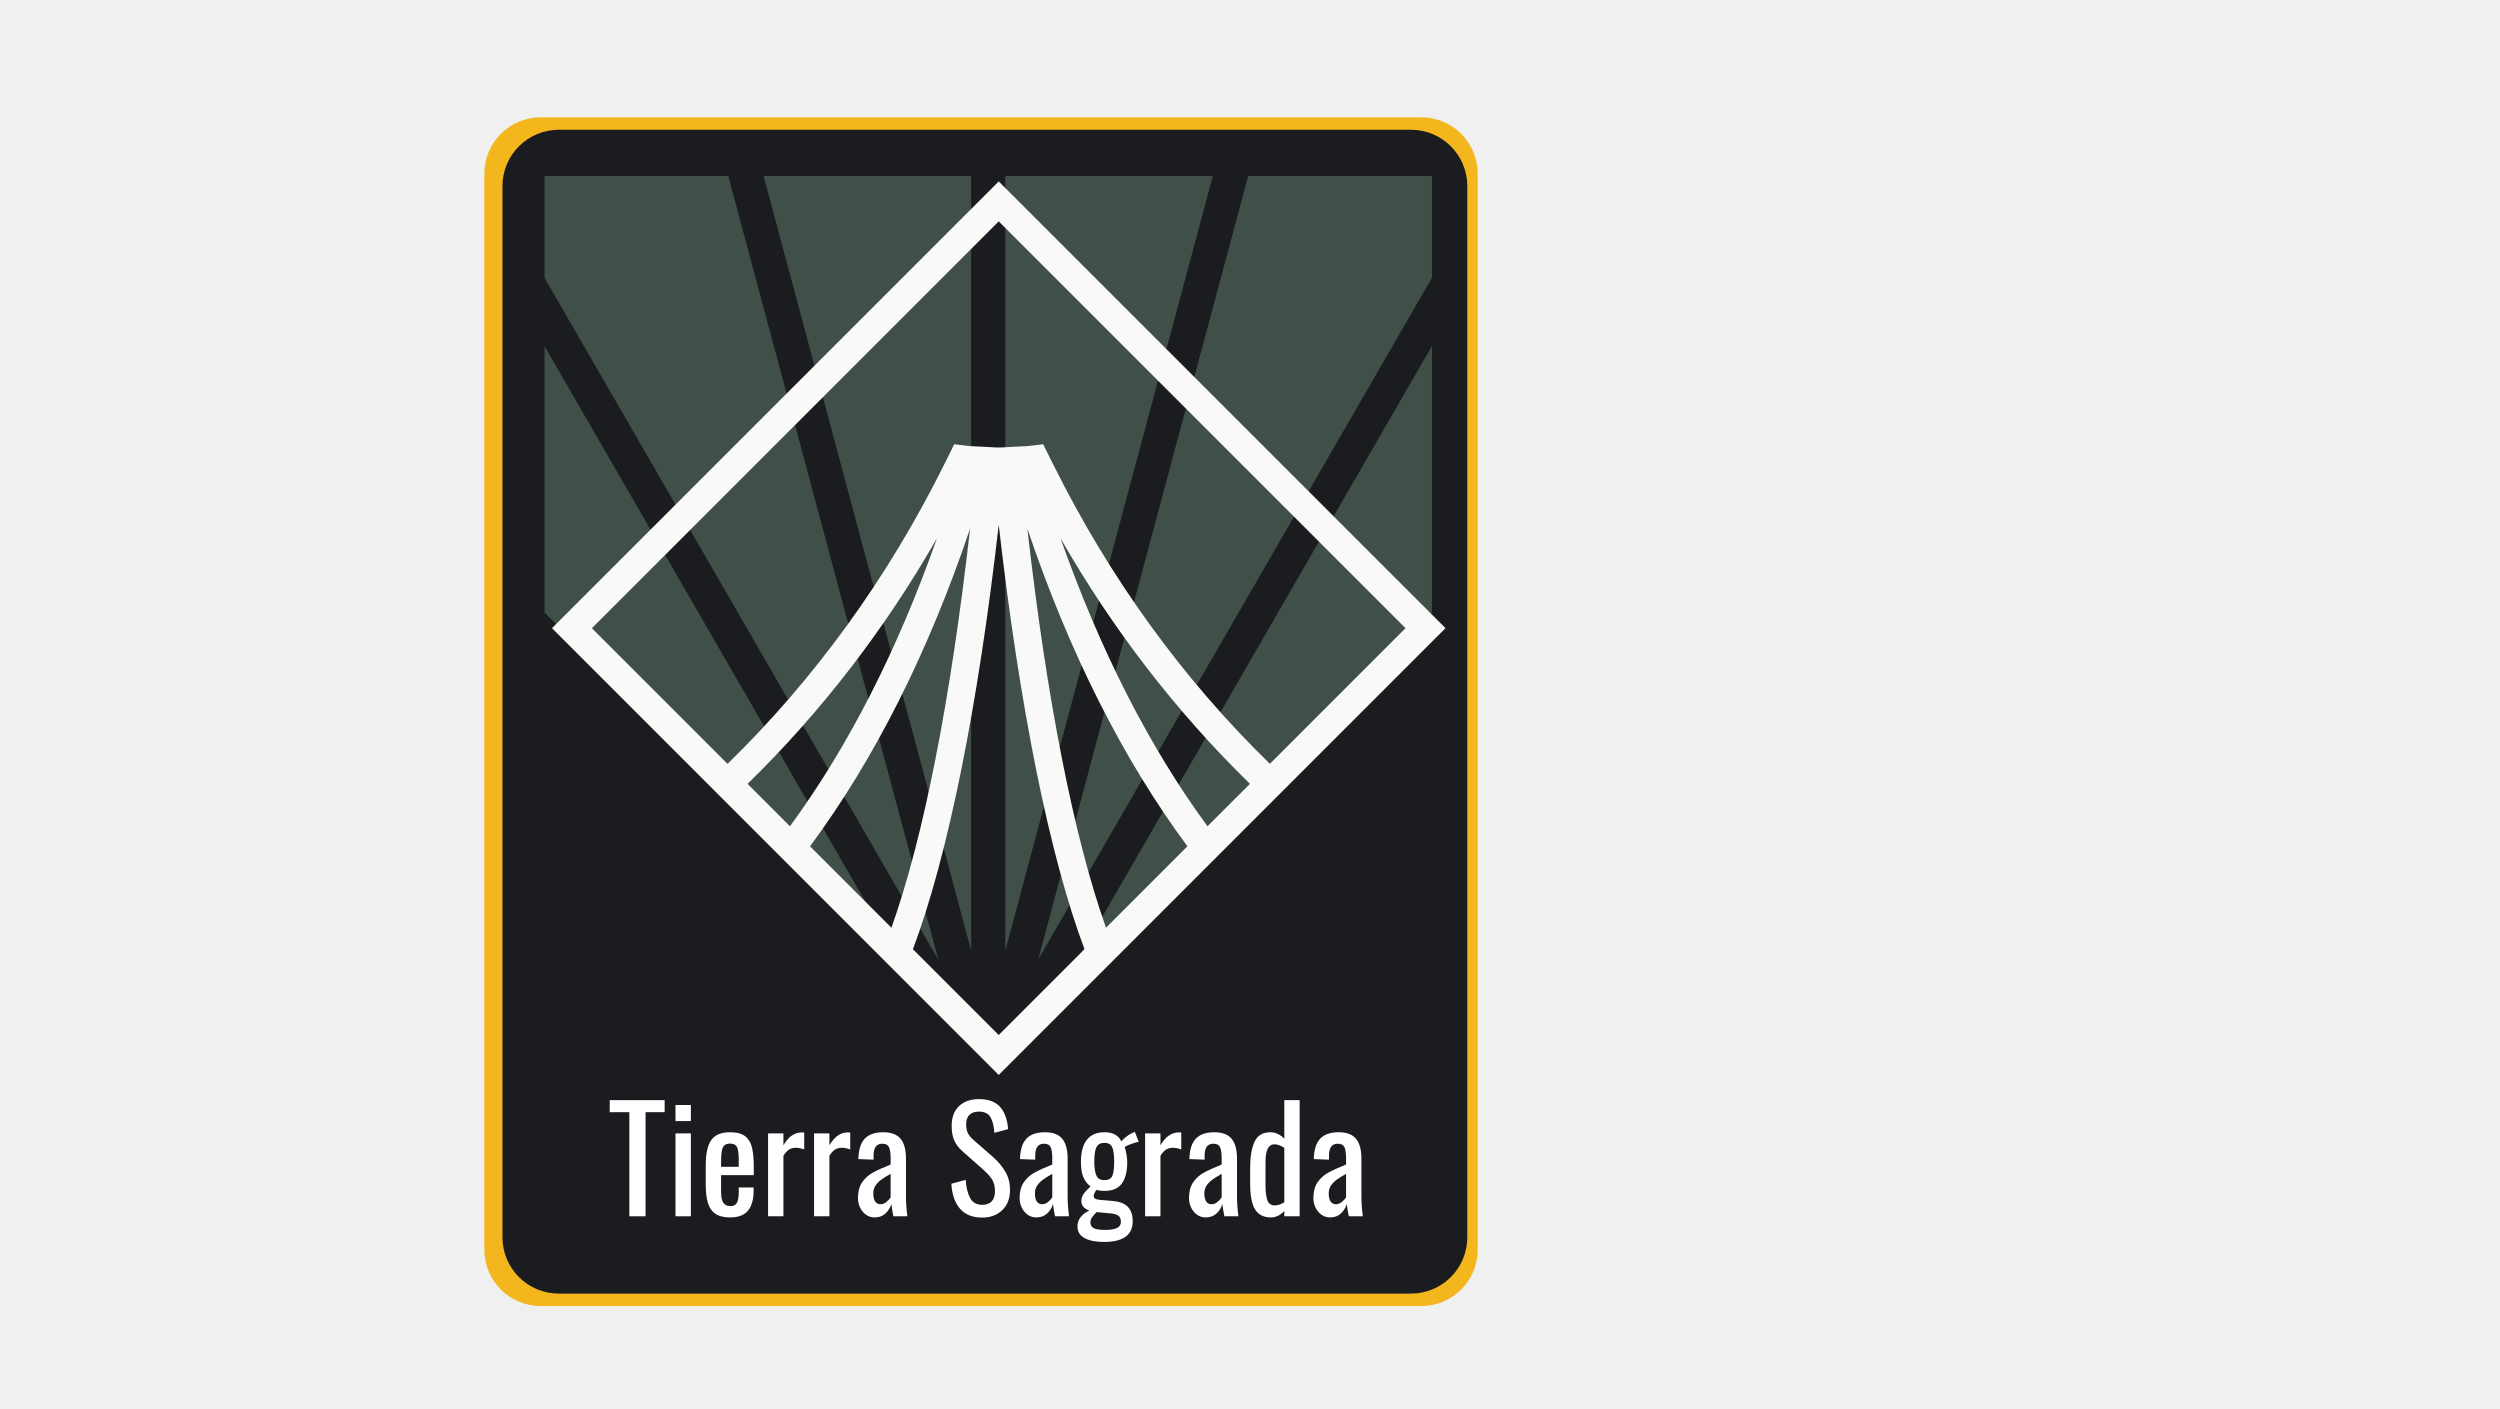
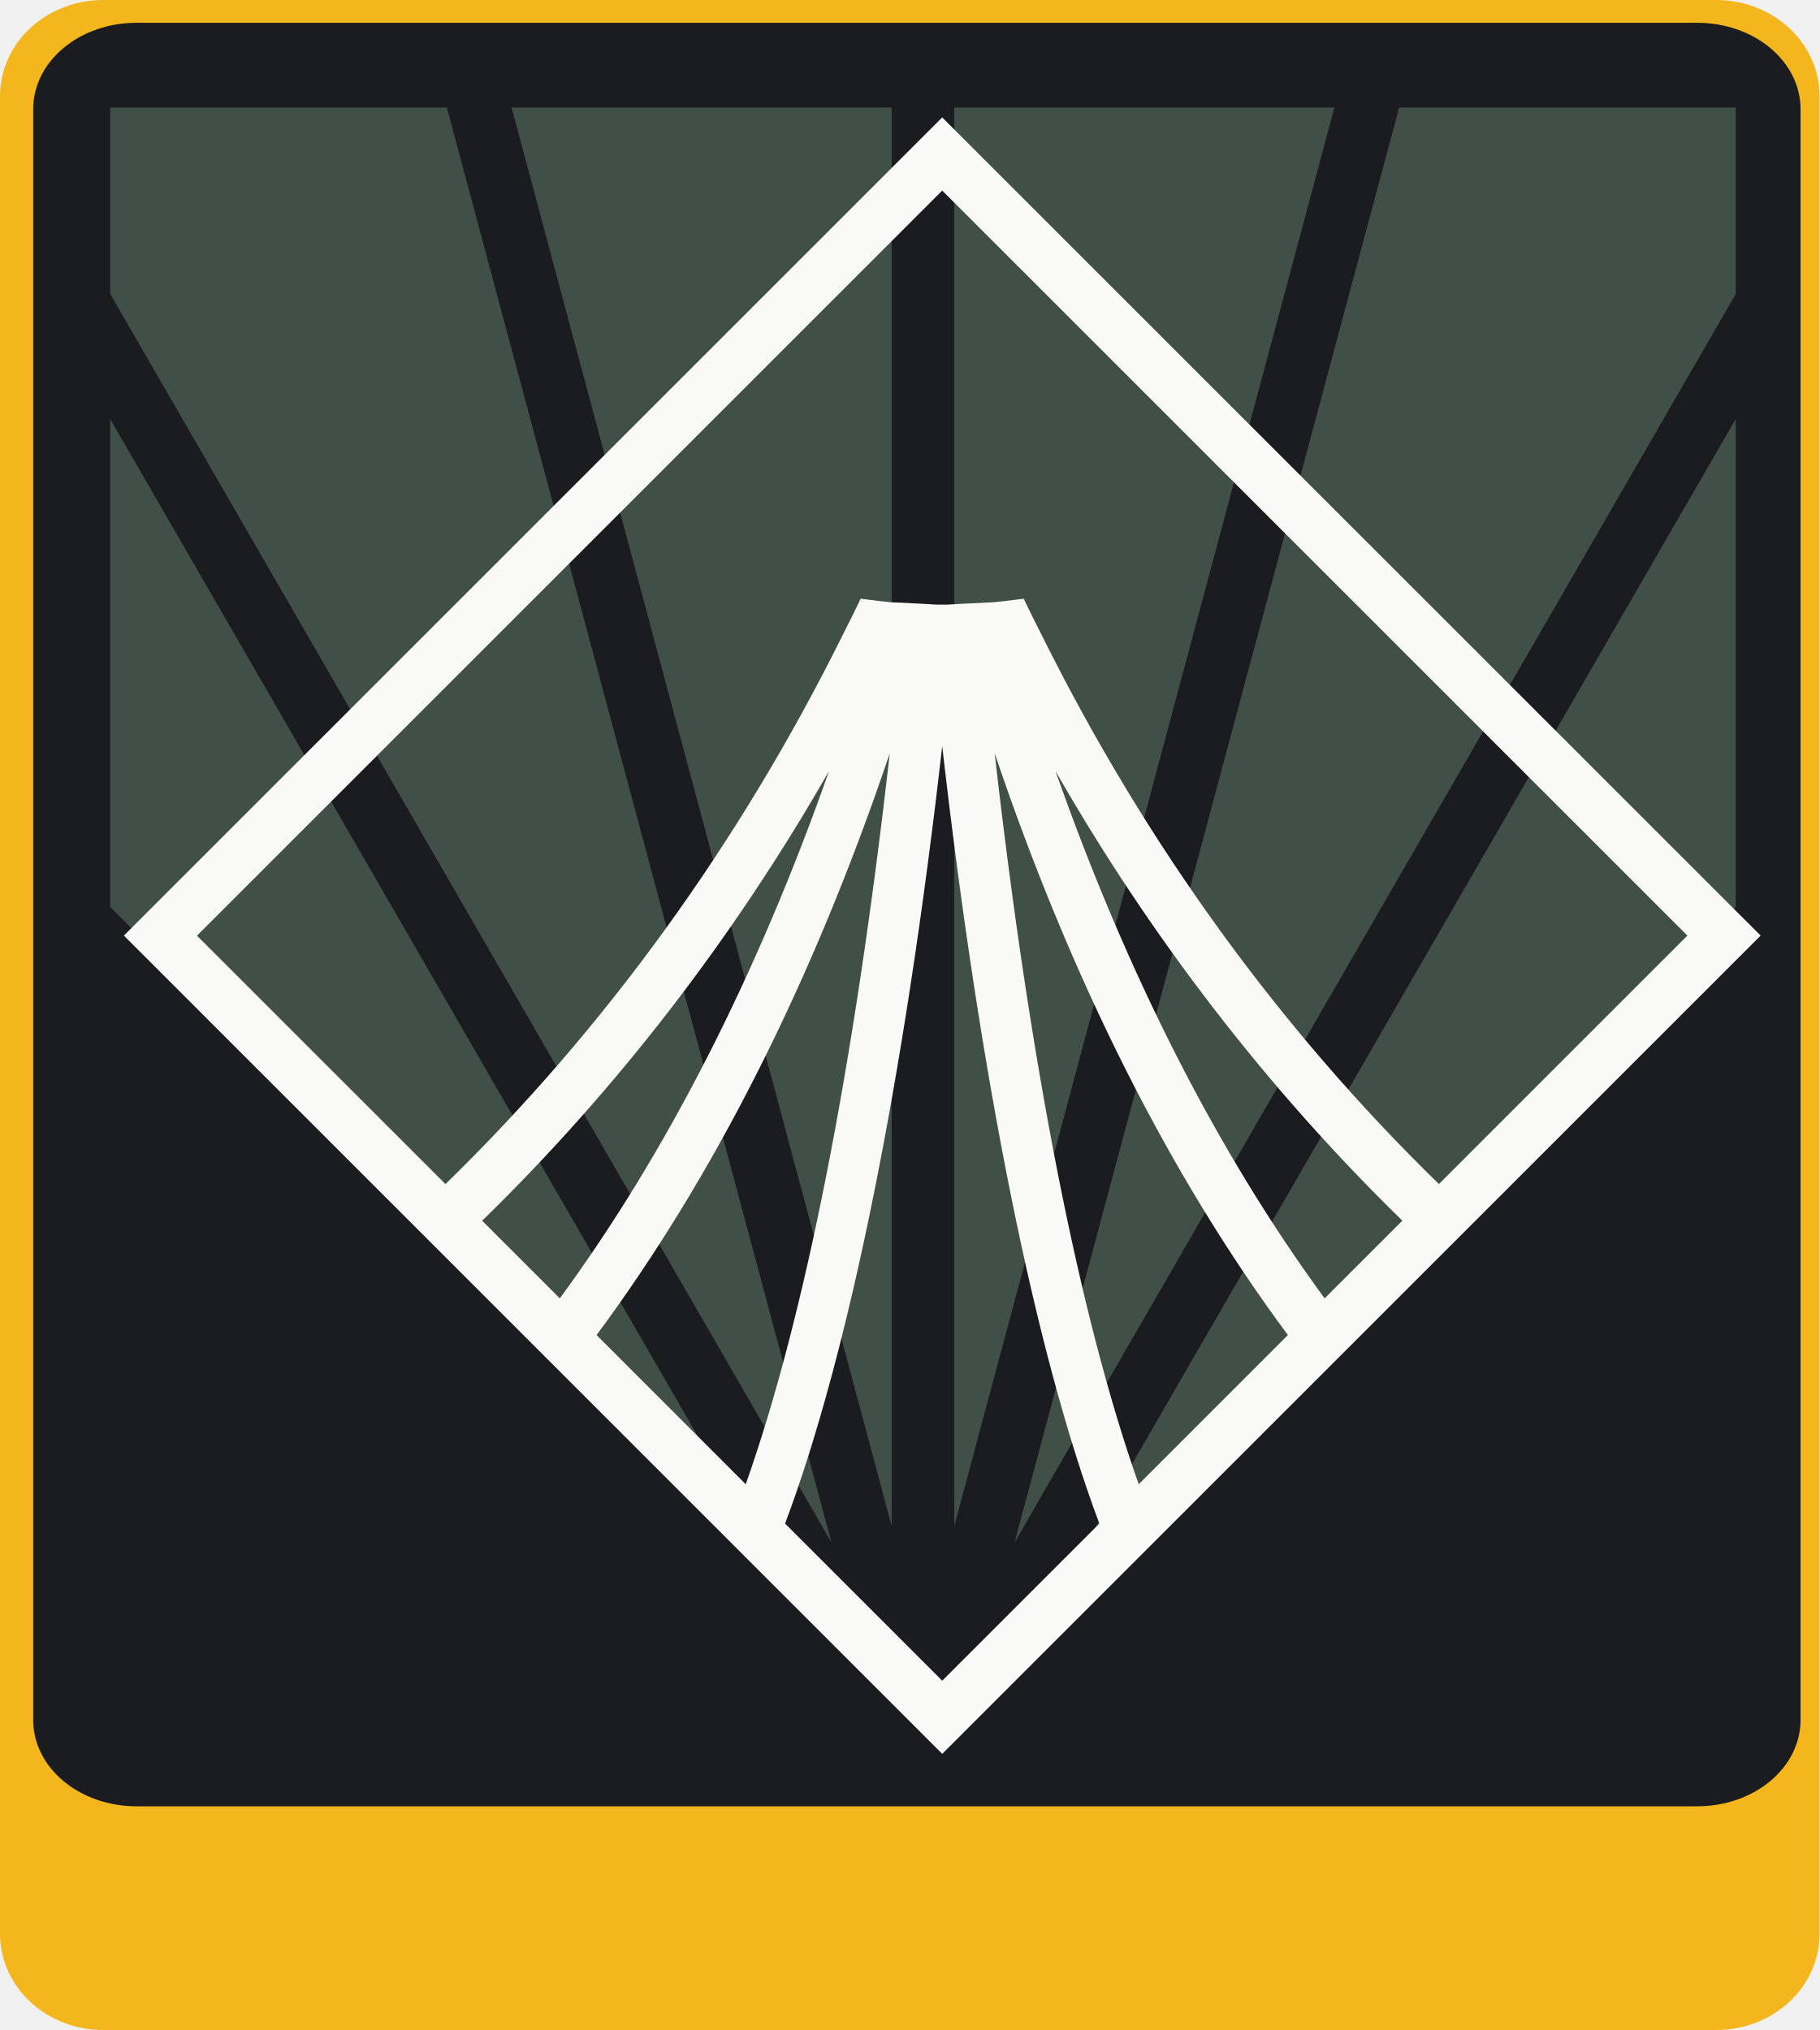
- <svg xmlns="http://www.w3.org/2000/svg" width="1640" zoomAndPan="magnify" viewBox="0 0 1230 693" height="924" preserveAspectRatio="xMidYMid meet" version="1.0">
-   <defs>
-     <g />
+ <svg xmlns="http://www.w3.org/2000/svg" width="651.63" zoomAndPan="magnify" viewBox="0 0 488.723 545.334" height="727.112" preserveAspectRatio="xMidYMid meet" version="1.0" id="svg154">
+   <defs id="defs22">
+     <g id="g2" />
    <clipPath id="3680d14870">
-       <path d="M 238.297 57.723 L 727.02 57.723 L 727.02 642.574 L 238.297 642.574 Z M 238.297 57.723 " clip-rule="nonzero" />
+       <path d="M 238.297,57.723 H 727.02 V 642.574 H 238.297 Z m 0,0" clip-rule="nonzero" id="path4" />
    </clipPath>
    <clipPath id="83f38a6a0f">
-       <path d="M 266.008 57.723 L 699.309 57.723 C 706.66 57.723 713.707 60.645 718.902 65.84 C 724.102 71.035 727.02 78.086 727.02 85.434 L 727.02 614.863 C 727.02 622.215 724.102 629.262 718.902 634.457 C 713.707 639.656 706.66 642.574 699.309 642.574 L 266.008 642.574 C 258.656 642.574 251.609 639.656 246.41 634.457 C 241.215 629.262 238.297 622.215 238.297 614.863 L 238.297 85.434 C 238.297 78.086 241.215 71.035 246.41 65.84 C 251.609 60.645 258.656 57.723 266.008 57.723 " clip-rule="nonzero" />
+       <path d="m 266.008,57.723 h 433.301 c 7.352,0 14.398,2.922 19.594,8.117 5.199,5.195 8.117,12.246 8.117,19.594 V 614.863 c 0,7.352 -2.918,14.398 -8.117,19.594 -5.195,5.199 -12.242,8.117 -19.594,8.117 H 266.008 c -7.352,0 -14.398,-2.918 -19.598,-8.117 -5.195,-5.195 -8.113,-12.242 -8.113,-19.594 V 85.434 c 0,-7.348 2.918,-14.398 8.113,-19.594 5.199,-5.195 12.246,-8.117 19.598,-8.117" clip-rule="nonzero" id="path7" />
    </clipPath>
    <clipPath id="757e36f70c">
-       <path d="M 247.207 63.844 L 721.914 63.844 L 721.914 636.453 L 247.207 636.453 Z M 247.207 63.844 " clip-rule="nonzero" />
+       <path d="M 247.207,63.844 H 721.914 V 636.453 H 247.207 Z m 0,0" clip-rule="nonzero" id="path10" />
    </clipPath>
    <clipPath id="e4240d8452">
-       <path d="M 274.918 63.844 L 694.203 63.844 C 701.555 63.844 708.602 66.762 713.797 71.961 C 718.996 77.156 721.914 84.203 721.914 91.555 L 721.914 608.746 C 721.914 616.094 718.996 623.141 713.797 628.34 C 708.602 633.535 701.555 636.453 694.203 636.453 L 274.918 636.453 C 267.566 636.453 260.52 633.535 255.324 628.34 C 250.125 623.141 247.207 616.094 247.207 608.746 L 247.207 91.555 C 247.207 84.203 250.125 77.156 255.324 71.961 C 260.52 66.762 267.566 63.844 274.918 63.844 " clip-rule="nonzero" />
+       <path d="m 274.918,63.844 h 419.285 c 7.352,0 14.398,2.918 19.594,8.117 5.199,5.195 8.117,12.242 8.117,19.594 V 608.746 c 0,7.348 -2.918,14.395 -8.117,19.594 -5.195,5.195 -12.242,8.113 -19.594,8.113 H 274.918 c -7.352,0 -14.398,-2.918 -19.594,-8.113 -5.199,-5.199 -8.117,-12.246 -8.117,-19.594 V 91.555 c 0,-7.352 2.918,-14.398 8.117,-19.594 5.195,-5.199 12.242,-8.117 19.594,-8.117" clip-rule="nonzero" id="path13" />
    </clipPath>
    <clipPath id="59be338f14">
-       <path d="M 267.883 86.559 L 704.504 86.559 L 704.504 480.488 L 267.883 480.488 Z M 267.883 86.559 " clip-rule="nonzero" />
+       <path d="m 267.883,86.559 h 436.621 V 480.488 h -436.621 z m 0,0" clip-rule="nonzero" id="path16" />
    </clipPath>
    <clipPath id="16da0d39ef">
-       <path d="M 271.574 89.262 L 711.188 89.262 L 711.188 528.875 L 271.574 528.875 Z M 271.574 89.262 " clip-rule="nonzero" />
+       <path d="M 271.574,89.262 H 711.188 V 528.875 H 271.574 Z m 0,0" clip-rule="nonzero" id="path19" />
    </clipPath>
  </defs>
-   <g clip-path="url(#3680d14870)">
-     <g clip-path="url(#83f38a6a0f)">
-       <path fill="#f3b71d" d="M 238.297 57.723 L 727.02 57.723 L 727.02 642.574 L 238.297 642.574 Z M 238.297 57.723 " fill-opacity="1" fill-rule="nonzero" />
+   <g clip-path="url(#3680d14870)" id="g28" transform="matrix(1,0,0,0.9324318,-238.2969,-53.82244)">
+     <g clip-path="url(#83f38a6a0f)" id="g26">
+       <path fill="#f3b71d" d="M 238.297,57.723 H 727.02 V 642.574 H 238.297 Z m 0,0" fill-opacity="1" fill-rule="nonzero" id="path24" />
    </g>
  </g>
-   <g clip-path="url(#757e36f70c)">
-     <g clip-path="url(#e4240d8452)">
-       <path fill="#1b1c1f" d="M 247.207 63.844 L 721.914 63.844 L 721.914 636.453 L 247.207 636.453 Z M 247.207 63.844 " fill-opacity="1" fill-rule="nonzero" />
+   <g clip-path="url(#757e36f70c)" id="g34" transform="matrix(1,0,0,0.8367258,-238.2969,-47.29862)">
+     <g clip-path="url(#e4240d8452)" id="g32">
+       <path fill="#1b1c1f" d="M 247.207,63.844 H 721.914 V 636.453 H 247.207 Z m 0,0" fill-opacity="1" fill-rule="nonzero" id="path30" />
    </g>
  </g>
-   <g clip-path="url(#59be338f14)">
-     <path fill="#414f49" d="M 447.027 480.449 L 267.883 301.355 L 267.883 170.266 Z M 358.316 86.598 L 267.91 86.598 L 267.91 136.699 L 461.613 472.082 Z M 704.504 301.355 L 704.504 170.266 L 525.355 480.449 Z M 494.609 86.598 L 494.609 467.707 L 596.711 86.598 Z M 704.504 136.699 L 704.504 86.598 L 614.098 86.598 L 510.801 472.082 Z M 477.805 86.598 L 375.703 86.598 L 477.805 467.707 Z M 477.805 86.598 " fill-opacity="1" fill-rule="nonzero" />
+   <g clip-path="url(#59be338f14)" id="g38" transform="translate(-238.2969,-57.72266)">
+     <path fill="#414f49" d="M 447.027,480.449 267.883,301.355 V 170.266 Z M 358.316,86.598 H 267.91 V 136.699 L 461.613,472.082 Z M 704.504,301.355 V 170.266 L 525.355,480.449 Z M 494.609,86.598 V 467.707 L 596.711,86.598 Z M 704.504,136.699 V 86.598 H 614.098 L 510.801,472.082 Z M 477.805,86.598 H 375.703 L 477.805,467.707 Z m 0,0" fill-opacity="1" fill-rule="nonzero" id="path36" />
  </g>
-   <g clip-path="url(#16da0d39ef)">
-     <path fill="#f9f9f7" d="M 491.371 89.262 L 271.574 309.059 L 491.371 528.875 L 711.188 309.059 Z M 367.801 385.652 C 403.98 350.363 435.238 309.812 460.961 264.875 C 441.59 319.875 417.34 367.414 388.66 406.512 Z M 398.535 416.367 C 430.246 373.594 456.684 321.117 477.277 260.105 C 467.762 344.164 454.496 411.602 438.594 456.445 Z M 491.371 509.223 L 449.164 467.016 C 466.332 421.344 481.16 347.816 491.371 258.184 C 501.586 347.816 516.414 421.344 533.578 467.016 Z M 544.148 456.445 C 528.266 411.602 514.98 344.125 505.465 260.105 C 526.062 321.098 552.496 373.594 584.211 416.367 Z M 594.082 406.512 C 565.422 367.414 541.172 319.875 521.801 264.875 C 547.523 309.793 578.781 350.324 614.961 385.637 Z M 518.297 228.734 L 517.035 226.227 C 516 224.191 514.98 222.137 513.984 220.066 L 513.266 218.559 L 511.023 218.84 C 509.18 219.066 507.332 219.312 505.43 219.48 C 504.824 219.539 504.203 219.559 503.582 219.574 L 497.984 219.859 C 497.344 219.895 496.723 219.934 496.062 219.953 L 494.52 220.047 C 493.934 220.086 493.352 220.121 492.746 220.141 L 489.957 220.141 C 489.375 220.141 488.773 220.102 488.188 220.047 L 486.625 219.953 C 485.984 219.934 485.359 219.895 484.719 219.859 L 479.125 219.574 C 478.504 219.559 477.879 219.539 477.277 219.48 C 475.395 219.312 473.547 219.086 471.699 218.84 L 469.457 218.559 L 468.742 220.066 C 467.801 222.043 466.801 224.004 465.82 225.965 L 464.426 228.754 C 436.711 284.469 400.891 333.949 357.949 375.816 L 291.207 309.078 L 491.371 108.914 L 691.516 309.059 L 624.777 375.801 C 581.836 333.949 546.035 284.469 518.297 228.734 Z M 518.297 228.734 " fill-opacity="1" fill-rule="nonzero" />
+   <g clip-path="url(#16da0d39ef)" id="g42" transform="translate(-238.2969,-57.72266)">
+     <path fill="#f9f9f7" d="M 491.371,89.262 271.574,309.059 491.371,528.875 711.188,309.059 Z M 367.801,385.652 c 36.18,-35.289 67.438,-75.84 93.16,-120.777 -19.371,55 -43.621,102.539 -72.301,141.637 z m 30.734,30.715 c 31.711,-42.773 58.148,-95.25 78.742,-156.262 -9.516,84.059 -22.781,151.496 -38.684,196.34 z m 92.836,92.855 -42.207,-42.207 c 17.168,-45.672 31.996,-119.199 42.207,-208.832 10.215,89.633 25.043,163.16 42.207,208.832 z m 52.777,-52.777 C 528.266,411.602 514.98,344.125 505.465,260.105 c 20.598,60.992 47.031,113.488 78.746,156.262 z m 49.934,-49.934 C 565.422,367.414 541.172,319.875 521.801,264.875 c 25.723,44.918 56.98,85.449 93.16,120.762 z m -75.785,-177.777 -1.262,-2.508 c -1.035,-2.035 -2.055,-4.09 -3.051,-6.16 l -0.719,-1.508 -2.242,0.281 c -1.844,0.227 -3.691,0.473 -5.594,0.641 -0.605,0.059 -1.227,0.078 -1.848,0.094 l -5.598,0.285 c -0.641,0.035 -1.262,0.074 -1.922,0.094 l -1.543,0.094 c -0.586,0.039 -1.168,0.074 -1.773,0.094 h -2.789 c -0.582,0 -1.184,-0.039 -1.77,-0.094 l -1.562,-0.094 c -0.641,-0.019 -1.266,-0.059 -1.906,-0.094 l -5.594,-0.285 c -0.621,-0.016 -1.246,-0.035 -1.848,-0.094 -1.883,-0.168 -3.73,-0.395 -5.578,-0.641 l -2.242,-0.281 -0.715,1.508 c -0.941,1.977 -1.941,3.938 -2.922,5.898 l -1.395,2.789 c -27.715,55.715 -63.535,105.195 -106.477,147.062 L 291.207,309.078 491.371,108.914 691.516,309.059 624.777,375.801 C 581.836,333.949 546.035,284.469 518.297,228.734 Z m 0,0" fill-opacity="1" fill-rule="nonzero" id="path40" />
  </g>
-   <g fill="#ffffff" fill-opacity="1">
-     <g transform="translate(298.9274, 598.4131)">
-       <g>
-         <path d="M 10.719 -51.219 L 1.062 -51.219 L 1.062 -57.141 L 28.078 -57.141 L 28.078 -51.219 L 18.688 -51.219 L 18.688 0 L 10.719 0 Z M 10.719 -51.219 " />
-       </g>
-     </g>
-   </g>
-   <g fill="#ffffff" fill-opacity="1">
-     <g transform="translate(328.047, 598.4131)">
-       <g>
-         <path d="M 4.297 -54.75 L 11.859 -54.75 L 11.859 -46.844 L 4.297 -46.844 Z M 4.297 -40.781 L 11.859 -40.781 L 11.859 0 L 4.297 0 Z M 4.297 -40.781 " />
-       </g>
-     </g>
-   </g>
-   <g fill="#ffffff" fill-opacity="1">
-     <g transform="translate(344.1932, 598.4131)">
-       <g>
-         <path d="M 15.094 0.562 C 11.945 0.562 9.504 -0.035 7.766 -1.234 C 6.023 -2.43 4.801 -4.207 4.094 -6.562 C 3.383 -8.914 3.031 -11.973 3.031 -15.734 L 3.031 -25.047 C 3.031 -30.691 3.91 -34.816 5.672 -37.422 C 7.441 -40.035 10.582 -41.344 15.094 -41.344 C 18.383 -41.344 20.863 -40.66 22.531 -39.297 C 24.207 -37.93 25.316 -36.016 25.859 -33.547 C 26.398 -31.078 26.672 -27.75 26.672 -23.562 L 26.672 -20.25 L 10.578 -20.25 L 10.578 -12.062 C 10.578 -9.57 10.941 -7.773 11.672 -6.672 C 12.398 -5.566 13.566 -5.016 15.172 -5.016 C 16.766 -5.016 17.844 -5.566 18.406 -6.672 C 18.977 -7.773 19.266 -9.453 19.266 -11.703 L 19.266 -14.188 L 26.594 -14.188 L 26.594 -12.625 C 26.594 -8.344 25.676 -5.07 23.844 -2.812 C 22.008 -0.562 19.094 0.562 15.094 0.562 Z M 19.266 -24.344 L 19.266 -28 C 19.266 -30.781 18.992 -32.77 18.453 -33.969 C 17.91 -35.164 16.77 -35.766 15.031 -35.766 C 13.801 -35.766 12.867 -35.484 12.234 -34.922 C 11.598 -34.359 11.16 -33.426 10.922 -32.125 C 10.691 -30.832 10.578 -28.969 10.578 -26.531 L 10.578 -24.344 Z M 19.266 -24.344 " />
-       </g>
-     </g>
-   </g>
-   <g fill="#ffffff" fill-opacity="1">
-     <g transform="translate(373.8769, 598.4131)">
-       <g>
-         <path d="M 4.016 -40.781 L 11.562 -40.781 L 11.562 -34.984 C 12.977 -37.297 14.426 -38.922 15.906 -39.859 C 17.383 -40.797 18.945 -41.266 20.594 -41.266 C 21.02 -41.266 21.422 -41.242 21.797 -41.203 L 21.797 -32.875 C 20.297 -33.438 18.91 -33.719 17.641 -33.719 C 16.41 -33.719 15.312 -33.422 14.344 -32.828 C 13.383 -32.242 12.457 -31.223 11.562 -29.766 L 11.562 0 L 4.016 0 Z M 4.016 -40.781 " />
-       </g>
-     </g>
-   </g>
-   <g fill="#ffffff" fill-opacity="1">
-     <g transform="translate(396.5098, 598.4131)">
-       <g>
-         <path d="M 4.016 -40.781 L 11.562 -40.781 L 11.562 -34.984 C 12.977 -37.297 14.426 -38.922 15.906 -39.859 C 17.383 -40.797 18.945 -41.266 20.594 -41.266 C 21.02 -41.266 21.422 -41.242 21.797 -41.203 L 21.797 -32.875 C 20.297 -33.438 18.91 -33.719 17.641 -33.719 C 16.41 -33.719 15.312 -33.422 14.344 -32.828 C 13.383 -32.242 12.457 -31.223 11.562 -29.766 L 11.562 0 L 4.016 0 Z M 4.016 -40.781 " />
-       </g>
-     </g>
-   </g>
-   <g fill="#ffffff" fill-opacity="1">
-     <g transform="translate(419.1428, 598.4131)">
-       <g>
-         <path d="M 11.141 0.562 C 9.586 0.562 8.188 0.117 6.938 -0.766 C 5.695 -1.66 4.723 -2.836 4.016 -4.297 C 3.316 -5.754 2.969 -7.285 2.969 -8.891 C 2.969 -12.086 3.645 -14.688 5 -16.688 C 6.363 -18.688 8.102 -20.27 10.219 -21.438 C 12.344 -22.613 15.285 -23.957 19.047 -25.469 L 19.047 -28.359 C 19.047 -31.035 18.773 -32.926 18.234 -34.031 C 17.691 -35.145 16.598 -35.703 14.953 -35.703 C 12.086 -35.703 10.656 -33.77 10.656 -29.906 L 10.656 -27.859 L 3.172 -28.141 C 3.266 -32.66 4.297 -35.988 6.266 -38.125 C 8.242 -40.27 11.305 -41.344 15.453 -41.344 C 19.359 -41.344 22.191 -40.27 23.953 -38.125 C 25.711 -35.988 26.594 -32.758 26.594 -28.438 L 26.594 -9.812 C 26.594 -6.75 26.828 -3.477 27.297 0 L 20.391 0 C 19.867 -2.676 19.539 -4.676 19.406 -6 C 18.832 -4.164 17.852 -2.613 16.469 -1.344 C 15.082 -0.07 13.305 0.562 11.141 0.562 Z M 14.109 -5.922 C 15.098 -5.922 16.062 -6.305 17 -7.078 C 17.938 -7.859 18.617 -8.602 19.047 -9.312 L 19.047 -20.875 C 17.023 -19.75 15.461 -18.773 14.359 -17.953 C 13.254 -17.129 12.336 -16.176 11.609 -15.094 C 10.879 -14.008 10.516 -12.719 10.516 -11.219 C 10.516 -9.52 10.816 -8.211 11.422 -7.297 C 12.035 -6.379 12.93 -5.922 14.109 -5.922 Z M 14.109 -5.922 " />
-       </g>
-     </g>
-   </g>
-   <g fill="#ffffff" fill-opacity="1">
-     <g transform="translate(449.179, 598.4131)">
-       <g />
-     </g>
-   </g>
-   <g fill="#ffffff" fill-opacity="1">
-     <g transform="translate(465.3252, 598.4131)">
-       <g>
-         <path d="M 17.922 0.641 C 13.117 0.641 9.457 -0.836 6.938 -3.797 C 4.426 -6.766 3.031 -10.836 2.75 -16.016 L 9.812 -17.922 C 10.039 -14.254 10.754 -11.289 11.953 -9.031 C 13.148 -6.77 15.141 -5.641 17.922 -5.641 C 19.984 -5.641 21.547 -6.211 22.609 -7.359 C 23.672 -8.516 24.203 -10.176 24.203 -12.344 C 24.203 -14.695 23.707 -16.648 22.719 -18.203 C 21.727 -19.754 20.148 -21.469 17.984 -23.344 L 8.391 -31.812 C 6.461 -33.508 5.062 -35.332 4.188 -37.281 C 3.32 -39.238 2.891 -41.625 2.891 -44.438 C 2.891 -48.625 4.086 -51.867 6.484 -54.172 C 8.891 -56.484 12.16 -57.641 16.297 -57.641 C 20.805 -57.641 24.211 -56.438 26.516 -54.031 C 28.828 -51.633 30.219 -47.922 30.688 -42.891 L 23.922 -41.062 C 23.68 -44.395 23.031 -46.969 21.969 -48.781 C 20.914 -50.594 19.023 -51.5 16.297 -51.5 C 14.273 -51.5 12.723 -50.969 11.641 -49.906 C 10.555 -48.852 10.016 -47.289 10.016 -45.219 C 10.016 -43.531 10.297 -42.109 10.859 -40.953 C 11.422 -39.797 12.383 -38.629 13.75 -37.453 L 23.422 -29 C 25.91 -26.781 27.895 -24.379 29.375 -21.797 C 30.863 -19.211 31.609 -16.273 31.609 -12.984 C 31.609 -8.797 30.336 -5.477 27.797 -3.031 C 25.254 -0.582 21.961 0.641 17.922 0.641 Z M 17.922 0.641 " />
-       </g>
-     </g>
-   </g>
-   <g fill="#ffffff" fill-opacity="1">
-     <g transform="translate(498.6753, 598.4131)">
-       <g>
-         <path d="M 11.141 0.562 C 9.586 0.562 8.188 0.117 6.938 -0.766 C 5.695 -1.66 4.723 -2.836 4.016 -4.297 C 3.316 -5.754 2.969 -7.285 2.969 -8.891 C 2.969 -12.086 3.645 -14.688 5 -16.688 C 6.363 -18.688 8.102 -20.27 10.219 -21.438 C 12.344 -22.613 15.285 -23.957 19.047 -25.469 L 19.047 -28.359 C 19.047 -31.035 18.773 -32.926 18.234 -34.031 C 17.691 -35.145 16.598 -35.703 14.953 -35.703 C 12.086 -35.703 10.656 -33.77 10.656 -29.906 L 10.656 -27.859 L 3.172 -28.141 C 3.266 -32.66 4.297 -35.988 6.266 -38.125 C 8.242 -40.27 11.305 -41.344 15.453 -41.344 C 19.359 -41.344 22.191 -40.27 23.953 -38.125 C 25.711 -35.988 26.594 -32.758 26.594 -28.438 L 26.594 -9.812 C 26.594 -6.75 26.828 -3.477 27.297 0 L 20.391 0 C 19.867 -2.676 19.539 -4.676 19.406 -6 C 18.832 -4.164 17.852 -2.613 16.469 -1.344 C 15.082 -0.07 13.305 0.562 11.141 0.562 Z M 14.109 -5.922 C 15.098 -5.922 16.062 -6.305 17 -7.078 C 17.938 -7.859 18.617 -8.602 19.047 -9.312 L 19.047 -20.875 C 17.023 -19.75 15.461 -18.773 14.359 -17.953 C 13.254 -17.129 12.336 -16.176 11.609 -15.094 C 10.879 -14.008 10.516 -12.719 10.516 -11.219 C 10.516 -9.52 10.816 -8.211 11.422 -7.297 C 12.035 -6.379 12.93 -5.922 14.109 -5.922 Z M 14.109 -5.922 " />
-       </g>
-     </g>
-   </g>
-   <g fill="#ffffff" fill-opacity="1">
-     <g transform="translate(528.7115, 598.4131)">
-       <g>
-         <path d="M 14.391 12.625 C 10.441 12.625 7.289 12 4.938 10.75 C 2.582 9.508 1.406 7.57 1.406 4.938 C 1.406 3.145 1.957 1.594 3.062 0.281 C 4.176 -1.031 5.578 -2.086 7.266 -2.891 C 5.992 -3.266 5.016 -3.852 4.328 -4.656 C 3.648 -5.457 3.312 -6.328 3.312 -7.266 C 3.312 -8.672 3.664 -9.891 4.375 -10.922 C 5.082 -11.961 6.234 -13.211 7.828 -14.672 C 6.234 -15.898 5.047 -17.441 4.266 -19.297 C 3.492 -21.148 3.109 -23.656 3.109 -26.812 C 3.109 -31.562 4.082 -35.172 6.031 -37.641 C 7.977 -40.109 10.836 -41.344 14.609 -41.344 C 16.766 -41.344 18.523 -40.961 19.891 -40.203 C 21.254 -39.453 22.289 -38.328 23 -36.828 C 23.32 -37.336 24.016 -38.031 25.078 -38.906 C 26.141 -39.781 27.281 -40.5 28.5 -41.062 L 29.625 -41.547 L 31.531 -36.688 C 30.594 -36.5 29.285 -36.098 27.609 -35.484 C 25.941 -34.867 24.945 -34.398 24.625 -34.078 C 24.945 -33.223 25.238 -32.047 25.5 -30.547 C 25.758 -29.047 25.891 -27.727 25.891 -26.594 C 25.891 -22.125 25.02 -18.656 23.281 -16.188 C 21.539 -13.719 18.648 -12.484 14.609 -12.484 C 13.336 -12.484 12.039 -12.648 10.719 -12.984 C 9.82 -11.66 9.375 -10.625 9.375 -9.875 C 9.375 -9.352 9.645 -8.941 10.188 -8.641 C 10.727 -8.336 11.586 -8.141 12.766 -8.047 L 19.125 -7.484 C 22.32 -7.191 24.695 -6.223 26.25 -4.578 C 27.801 -2.93 28.578 -0.582 28.578 2.469 C 28.578 9.238 23.848 12.625 14.391 12.625 Z M 14.609 -17.781 C 16.629 -17.781 17.941 -18.484 18.547 -19.891 C 19.16 -21.305 19.469 -23.613 19.469 -26.812 C 19.469 -30.051 19.16 -32.41 18.547 -33.891 C 17.941 -35.379 16.648 -36.125 14.672 -36.125 C 12.691 -36.125 11.363 -35.379 10.688 -33.891 C 10.008 -32.41 9.672 -30.051 9.672 -26.812 C 9.672 -23.895 10.008 -21.66 10.688 -20.109 C 11.363 -18.555 12.672 -17.781 14.609 -17.781 Z M 14.953 6.703 C 17.641 6.703 19.613 6.383 20.875 5.75 C 22.145 5.113 22.781 4.094 22.781 2.688 C 22.781 1.363 22.379 0.383 21.578 -0.25 C 20.785 -0.883 19.332 -1.297 17.219 -1.484 L 10.797 -2.047 C 9.805 -1.055 9.051 -0.188 8.531 0.562 C 8.02 1.312 7.766 2.133 7.766 3.031 C 7.766 4.301 8.289 5.227 9.344 5.812 C 10.406 6.406 12.273 6.703 14.953 6.703 Z M 14.953 6.703 " />
-       </g>
-     </g>
-   </g>
-   <g fill="#ffffff" fill-opacity="1">
-     <g transform="translate(559.3823, 598.4131)">
-       <g>
-         <path d="M 4.016 -40.781 L 11.562 -40.781 L 11.562 -34.984 C 12.977 -37.297 14.426 -38.922 15.906 -39.859 C 17.383 -40.797 18.945 -41.266 20.594 -41.266 C 21.02 -41.266 21.422 -41.242 21.797 -41.203 L 21.797 -32.875 C 20.297 -33.438 18.91 -33.719 17.641 -33.719 C 16.41 -33.719 15.312 -33.422 14.344 -32.828 C 13.383 -32.242 12.457 -31.223 11.562 -29.766 L 11.562 0 L 4.016 0 Z M 4.016 -40.781 " />
-       </g>
-     </g>
-   </g>
-   <g fill="#ffffff" fill-opacity="1">
-     <g transform="translate(582.0152, 598.4131)">
-       <g>
-         <path d="M 11.141 0.562 C 9.586 0.562 8.188 0.117 6.938 -0.766 C 5.695 -1.66 4.723 -2.836 4.016 -4.297 C 3.316 -5.754 2.969 -7.285 2.969 -8.891 C 2.969 -12.086 3.645 -14.688 5 -16.688 C 6.363 -18.688 8.102 -20.27 10.219 -21.438 C 12.344 -22.613 15.285 -23.957 19.047 -25.469 L 19.047 -28.359 C 19.047 -31.035 18.773 -32.926 18.234 -34.031 C 17.691 -35.145 16.598 -35.703 14.953 -35.703 C 12.086 -35.703 10.656 -33.77 10.656 -29.906 L 10.656 -27.859 L 3.172 -28.141 C 3.266 -32.66 4.297 -35.988 6.266 -38.125 C 8.242 -40.27 11.305 -41.344 15.453 -41.344 C 19.359 -41.344 22.191 -40.27 23.953 -38.125 C 25.711 -35.988 26.594 -32.758 26.594 -28.438 L 26.594 -9.812 C 26.594 -6.75 26.828 -3.477 27.297 0 L 20.391 0 C 19.867 -2.676 19.539 -4.676 19.406 -6 C 18.832 -4.164 17.852 -2.613 16.469 -1.344 C 15.082 -0.07 13.305 0.562 11.141 0.562 Z M 14.109 -5.922 C 15.098 -5.922 16.062 -6.305 17 -7.078 C 17.938 -7.859 18.617 -8.602 19.047 -9.312 L 19.047 -20.875 C 17.023 -19.75 15.461 -18.773 14.359 -17.953 C 13.254 -17.129 12.336 -16.176 11.609 -15.094 C 10.879 -14.008 10.516 -12.719 10.516 -11.219 C 10.516 -9.52 10.816 -8.211 11.422 -7.297 C 12.035 -6.379 12.93 -5.922 14.109 -5.922 Z M 14.109 -5.922 " />
-       </g>
-     </g>
-   </g>
-   <g fill="#ffffff" fill-opacity="1">
-     <g transform="translate(612.0514, 598.4131)">
-       <g>
-         <path d="M 13.266 0.562 C 9.734 0.562 7.145 -0.719 5.5 -3.281 C 3.852 -5.844 3.031 -10.086 3.031 -16.016 L 3.031 -23.922 C 3.031 -29.328 3.75 -33.582 5.188 -36.688 C 6.625 -39.789 9.242 -41.344 13.047 -41.344 C 15.453 -41.344 17.711 -40.285 19.828 -38.172 L 19.828 -57.141 L 27.375 -57.141 L 27.375 0 L 19.828 0 L 19.828 -2.609 C 17.848 -0.492 15.66 0.562 13.266 0.562 Z M 15.172 -5.359 C 16.672 -5.359 18.223 -5.875 19.828 -6.906 L 19.828 -33.656 C 18.086 -34.832 16.488 -35.422 15.031 -35.422 C 12.062 -35.422 10.578 -32.57 10.578 -26.875 L 10.578 -15.375 C 10.578 -12.082 10.883 -9.586 11.5 -7.891 C 12.113 -6.203 13.336 -5.359 15.172 -5.359 Z M 15.172 -5.359 " />
-       </g>
-     </g>
-   </g>
-   <g fill="#ffffff" fill-opacity="1">
-     <g transform="translate(643.2157, 598.4131)">
-       <g>
-         <path d="M 11.141 0.562 C 9.586 0.562 8.188 0.117 6.938 -0.766 C 5.695 -1.66 4.723 -2.836 4.016 -4.297 C 3.316 -5.754 2.969 -7.285 2.969 -8.891 C 2.969 -12.086 3.645 -14.688 5 -16.688 C 6.363 -18.688 8.102 -20.27 10.219 -21.438 C 12.344 -22.613 15.285 -23.957 19.047 -25.469 L 19.047 -28.359 C 19.047 -31.035 18.773 -32.926 18.234 -34.031 C 17.691 -35.145 16.598 -35.703 14.953 -35.703 C 12.086 -35.703 10.656 -33.77 10.656 -29.906 L 10.656 -27.859 L 3.172 -28.141 C 3.266 -32.66 4.297 -35.988 6.266 -38.125 C 8.242 -40.27 11.305 -41.344 15.453 -41.344 C 19.359 -41.344 22.191 -40.27 23.953 -38.125 C 25.711 -35.988 26.594 -32.758 26.594 -28.438 L 26.594 -9.812 C 26.594 -6.75 26.828 -3.477 27.297 0 L 20.391 0 C 19.867 -2.676 19.539 -4.676 19.406 -6 C 18.832 -4.164 17.852 -2.613 16.469 -1.344 C 15.082 -0.07 13.305 0.562 11.141 0.562 Z M 14.109 -5.922 C 15.098 -5.922 16.062 -6.305 17 -7.078 C 17.938 -7.859 18.617 -8.602 19.047 -9.312 L 19.047 -20.875 C 17.023 -19.75 15.461 -18.773 14.359 -17.953 C 13.254 -17.129 12.336 -16.176 11.609 -15.094 C 10.879 -14.008 10.516 -12.719 10.516 -11.219 C 10.516 -9.52 10.816 -8.211 11.422 -7.297 C 12.035 -6.379 12.93 -5.922 14.109 -5.922 Z M 14.109 -5.922 " />
-       </g>
+   <g fill="#ffffff" fill-opacity="1" id="g96" transform="translate(-238.2969,-57.72266)">
+     <g transform="translate(449.179,598.4131)" id="g94">
+       <g id="g92" />
    </g>
  </g>
</svg>
